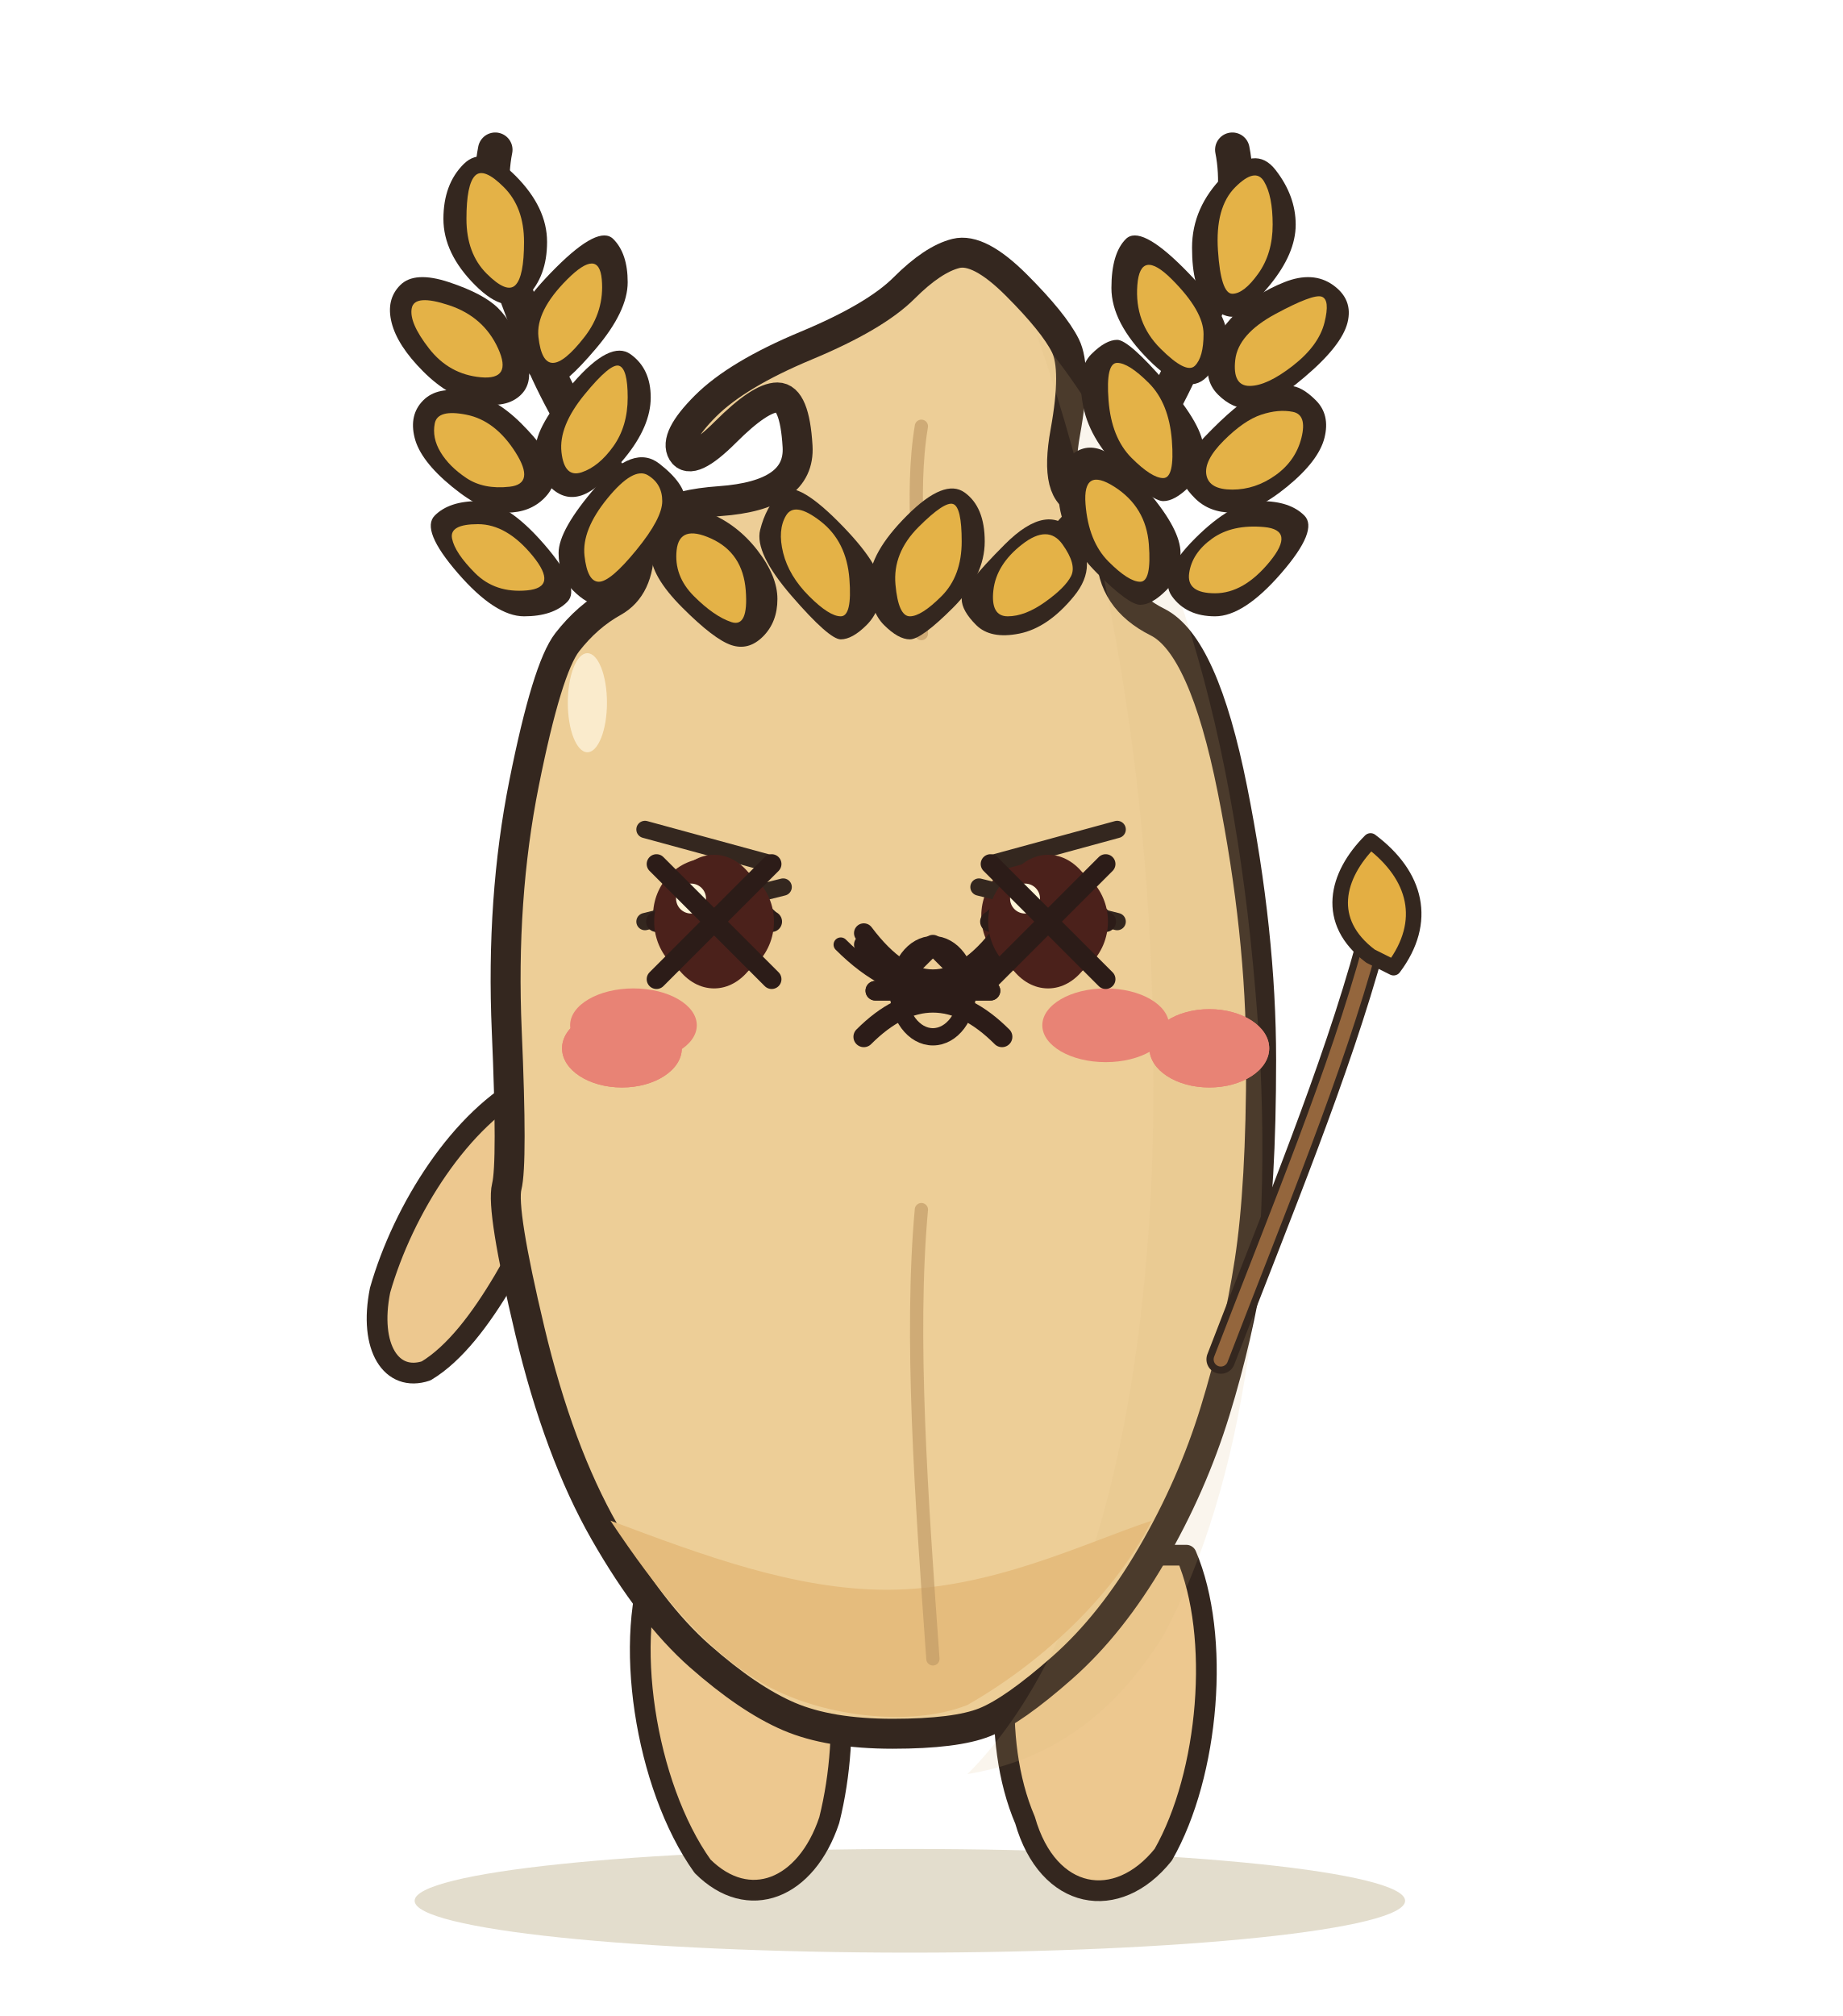
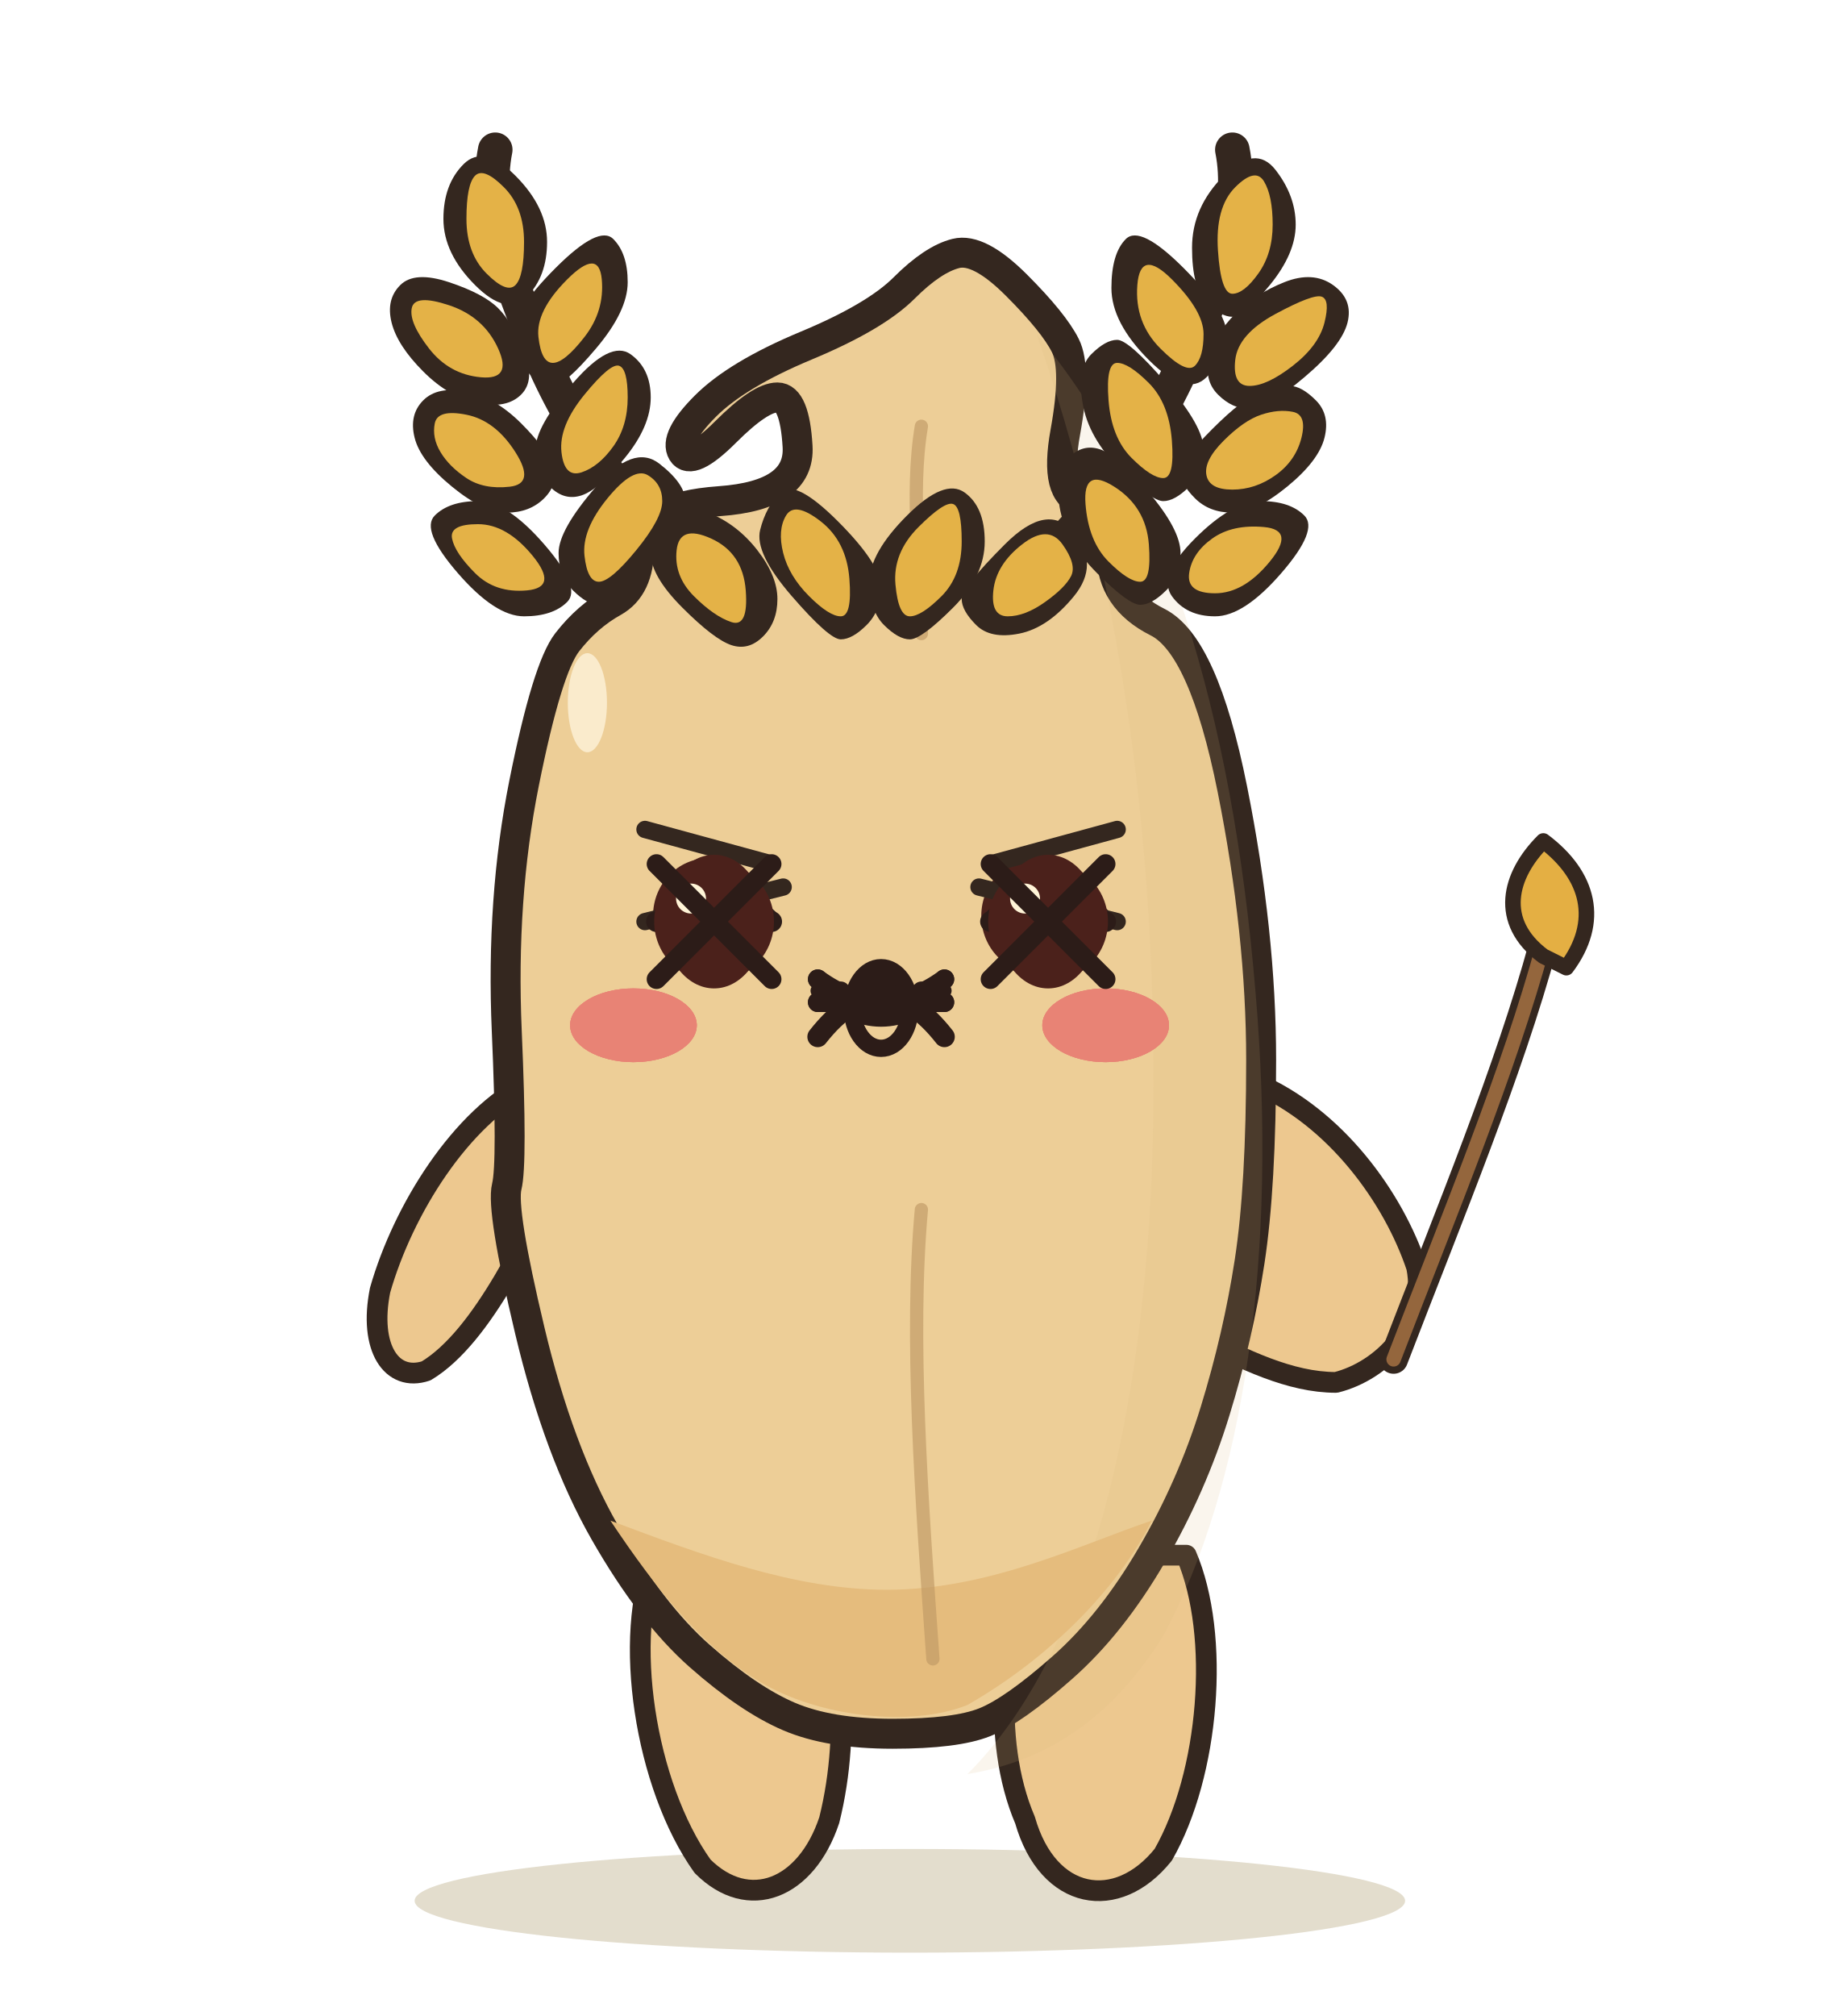
<svg xmlns="http://www.w3.org/2000/svg" width="320" height="350" viewBox="0 0 320 350">
  <g id="body">
    <g id="wheat-original-pixel-trace" transform="translate(160 -92) scale(2) translate(-380 0)">
      <ellipse id="wheat-ground-shadow" cx="379" cy="211" rx="43" ry="4.5" fill="#bcae88" opacity=".42" />
      <path id="wheat-foot-left" d="M357 181 C354 188 356 201 361 208 C365 212 370 210 372 204 C374 196 373 187 370 181 Z" fill="#edc88f" stroke="#34271f" stroke-width="1.8" stroke-linejoin="round" />
      <path id="wheat-foot-right" d="M390 181 C387 187 386 197 389 204 C391 211 397 212 401 207 C405 200 406 188 403 181 Z" fill="#edc88f" stroke="#34271f" stroke-width="1.8" stroke-linejoin="round" />
      <path id="wheat-arm-left" d="M346 140 C340 143 335 151 333 158 C332 163 334 166 337 165 C342 162 346 153 349 147 Z" fill="#edc88f" stroke="#34271f" stroke-width="1.8" stroke-linejoin="round" />
+       <path id="wheat-arm-right" d="M409 140 C416 143 421 150 423 156 C424 161 420 165 416 166 C412 166 408 164 404 162 C401 160 401 157 403 153 C405 148 407 144 409 140 Z" fill="#edc88f" stroke="#34271f" stroke-width="1.8" stroke-linejoin="round" />
      <path id="wheat-grain-outline" d="M 383.00 68.00 Q 385.00 67.50 388.25 70.75 Q 391.50 74.00 392.50 76.00 Q 393.50 78.00 392.50 83.50 Q 391.50 89.00 394.00 89.50 Q 396.50 90.00 396.50 94.00 Q 396.50 98.00 400.50 100.00 Q 404.50 102.00 407.00 114.50 Q 409.50 127.00 409.50 138.00 Q 409.50 149.00 408.50 155.50 Q 407.50 162.00 405.50 168.50 Q 403.50 175.00 400.00 181.00 Q 396.50 187.00 392.25 190.75 Q 388.00 194.50 385.50 195.50 Q 383.00 196.50 377.50 196.50 Q 372.00 196.50 368.50 195.00 Q 365.00 193.50 360.75 189.75 Q 356.50 186.00 352.50 179.00 Q 348.50 172.00 346.00 161.50 Q 343.50 151.00 344.00 149.00 Q 344.50 147.00 344.00 135.50 Q 343.50 124.00 345.50 114.00 Q 347.50 104.00 349.25 101.75 Q 351.00 99.50 353.25 98.25 Q 355.50 97.00 355.50 93.50 Q 355.50 90.00 362.50 89.50 Q 369.50 89.00 369.25 84.75 Q 369.00 80.50 367.50 80.50 Q 366.00 80.50 363.00 83.50 Q 360.00 86.50 359.25 85.25 Q 358.50 84.00 361.25 81.25 Q 364.00 78.50 370.00 76.00 Q 376.00 73.50 378.50 71.00 Q 381.00 68.50 383.00 68.00 Z" fill="#edce97" stroke="#34271f" stroke-width="2.6" stroke-linejoin="round" />
      <path id="wheat-grain-right-shade" d="M390 75 C401 88 407 108 409 132 C411 155 408 175 401 188 C396 196 390 199 384 200 C394 190 399 171 400 148 C401 120 397 95 390 75 Z" fill="#d8b77f" opacity=".14" />
      <path id="wheat-grain-bottom-shade" d="M353 178 C361 181 369 184 377 184 C386 184 394 180 400 178 C397 184 391 190 384 194 C379 196 371 195 366 192 C361 189 357 184 353 178 Z" fill="#e5bc7d" />
      <path id="wheat-grain-central-crease" d="M380 83 C379 89 380 96 380 101 M380 151 C379 162 380 176 381 190" fill="none" stroke="#bd9662" stroke-width="1.15" stroke-linecap="round" opacity=".62" />
      <ellipse id="wheat-grain-highlight" cx="351" cy="107" rx="1.7" ry="4.3" fill="#fff6e1" opacity=".72" />
      <g id="face-neutral">
        <ellipse id="wheat-neutral-blush-left" cx="355" cy="135" rx="5.5" ry="3.2" fill="#e88375" />
        <ellipse id="wheat-neutral-blush-right" cx="396" cy="135" rx="5.5" ry="3.2" fill="#e88375" />
        <ellipse id="wheat-neutral-eye-left" cx="361.5" cy="125.5" rx="4.8" ry="5" fill="#4b211b" />
        <ellipse id="wheat-neutral-eye-right" cx="390" cy="125.5" rx="4.8" ry="5" fill="#4b211b" />
-         <path id="wheat-neutral-mouth" d="M373 128 Q381 136 389 128" fill="none" stroke="#2c1c18" stroke-width="1.25" stroke-linecap="round" />
+         <path id="wheat-neutral-mouth" d="M371 132 Q376.5 137 382 132" fill="none" stroke="#2c1c18" stroke-width="1.25" stroke-linecap="round" />
      </g>
      <g id="face-happy">
        <path id="wheat-happy-eye-left" d="M357 126 Q362 121 367 126" fill="none" stroke="#2c1c18" stroke-width="1.7" stroke-linecap="round" />
        <path id="wheat-happy-eye-right" d="M386 126 Q391 121 396 126" fill="none" stroke="#2c1c18" stroke-width="1.7" stroke-linecap="round" />
-         <path id="wheat-happy-mouth" d="M375 127 Q381 135 387 127" fill="none" stroke="#2c1c18" stroke-width="1.7" stroke-linecap="round" />
-         <ellipse id="wheat-happy-blush-left" cx="354" cy="137" rx="5.2" ry="3.4" fill="#e88375" />
-         <ellipse id="wheat-happy-blush-right" cx="405" cy="137" rx="5.2" ry="3.4" fill="#e88375" />
+         <path id="wheat-happy-mouth" d="M371 131 Q376.5 135 382 131" fill="none" stroke="#2c1c18" stroke-width="1.7" stroke-linecap="round" />
+         <ellipse id="wheat-happy-blush-left" cx="355" cy="135" rx="5.5" ry="3.2" fill="#e88375" />
+         <ellipse id="wheat-happy-blush-right" cx="396" cy="135" rx="5.5" ry="3.2" fill="#e88375" />
      </g>
      <g id="face-focused">
        <ellipse id="wheat-focused-eye-left" cx="362" cy="126" rx="4.2" ry="5.1" fill="#4b211b" />
        <ellipse id="wheat-focused-eye-right" cx="391" cy="126" rx="4.2" ry="5.1" fill="#4b211b" />
        <path id="wheat-focused-brows" d="M356 118 L367 121 M386 121 L397 118" fill="none" stroke="#34271f" stroke-width="1.5" stroke-linecap="round" />
-         <path id="wheat-focused-mouth" d="M376 132 L386 132" fill="none" stroke="#2c1c18" stroke-width="1.7" stroke-linecap="round" />
+         <path id="wheat-focused-mouth" d="M371 133 L382 133" fill="none" stroke="#2c1c18" stroke-width="1.7" stroke-linecap="round" />
      </g>
      <g id="face-attack">
        <ellipse id="wheat-attack-eye-left" cx="362" cy="126" rx="4.4" ry="5.8" fill="#4b211b" />
        <ellipse id="wheat-attack-eye-right" cx="391" cy="126" rx="4.4" ry="5.8" fill="#4b211b" />
        <path id="wheat-attack-brows" d="M356 126 L368 123 M385 123 L397 126" fill="none" stroke="#34271f" stroke-width="1.5" stroke-linecap="round" />
-         <path id="wheat-attack-mouth" d="M375 128 L378 131 L381 128 L384 131 L387 128" fill="none" stroke="#2c1c18" stroke-width="1.7" stroke-linejoin="round" stroke-linecap="round" />
+         <path id="wheat-attack-mouth" d="M371 131 L374 134 L376.5 131 L379 134 L382 131" fill="none" stroke="#2c1c18" stroke-width="1.7" stroke-linejoin="round" stroke-linecap="round" />
      </g>
      <g id="face-surprised">
        <ellipse id="wheat-surprised-eye-left" cx="362" cy="126" rx="4.2" ry="5.1" fill="#4b211b" />
        <ellipse id="wheat-surprised-eye-right" cx="391" cy="126" rx="4.2" ry="5.1" fill="#4b211b" />
-         <ellipse id="wheat-surprised-mouth" cx="381" cy="132" rx="3" ry="4" fill="none" stroke="#2c1c18" stroke-width="1.5" />
+         <ellipse id="wheat-surprised-mouth" cx="376.5" cy="133.5" rx="2.5" ry="3.5" fill="none" stroke="#2c1c18" stroke-width="1.5" />
      </g>
      <g id="face-hurt">
        <path id="wheat-hurt-eye-left" d="M357 126 L367 126 M386 126 L396 126" fill="none" stroke="#2c1c18" stroke-width="1.8" stroke-linecap="round" />
-         <path id="wheat-hurt-mouth" d="M375 136 Q381 130 387 136" fill="none" stroke="#2c1c18" stroke-width="1.8" stroke-linecap="round" />
-         <ellipse id="wheat-hurt-blush-left" cx="354" cy="137" rx="5.2" ry="3.4" fill="#e88375" />
-         <ellipse id="wheat-hurt-blush-right" cx="405" cy="137" rx="5.2" ry="3.4" fill="#e88375" />
+         <path id="wheat-hurt-mouth" d="M371 136 Q376.5 129 382 136" fill="none" stroke="#2c1c18" stroke-width="1.8" stroke-linecap="round" />
+         <ellipse id="wheat-hurt-blush-left" cx="355" cy="135" rx="5.5" ry="3.2" fill="#e88375" />
+         <ellipse id="wheat-hurt-blush-right" cx="396" cy="135" rx="5.5" ry="3.2" fill="#e88375" />
      </g>
      <g id="face-hungry">
        <circle id="wheat-hungry-eye-left" cx="362" cy="126" r="5.2" fill="#4b211b" />
        <circle id="wheat-hungry-eye-right" cx="391" cy="126" r="5.2" fill="#4b211b" />
        <circle id="wheat-hungry-glint-left" cx="360" cy="124" r="1.3" fill="#fff5d8" />
        <circle id="wheat-hungry-glint-right" cx="389" cy="124" r="1.3" fill="#fff5d8" />
-         <path id="wheat-hungry-mouth" d="M377 130 Q381 134 385 130" fill="none" stroke="#2c1c18" stroke-width="1.6" stroke-linecap="round" />
+         <path id="wheat-hungry-mouth" d="M373 132 Q376.5 136 380 132" fill="none" stroke="#2c1c18" stroke-width="1.6" stroke-linecap="round" />
      </g>
      <g id="face-dead">
        <path id="wheat-dead-eyes" d="M357 121 L367 131 M367 121 L357 131 M386 121 L396 131 M396 121 L386 131" fill="none" stroke="#2c1c18" stroke-width="1.7" stroke-linecap="round" />
-         <path id="wheat-dead-mouth" d="M376 132 L386 132" fill="none" stroke="#2c1c18" stroke-width="1.7" stroke-linecap="round" />
+         <path id="wheat-dead-mouth" d="M371 133 L382 133" fill="none" stroke="#2c1c18" stroke-width="1.7" stroke-linecap="round" />
      </g>
    </g>
  </g>
  <g id="laurel-crown">
    <g id="wheat-ear-pixel-trace" transform="translate(160 -92) scale(2) translate(-380 0)">
      <path id="wheat-crown-stem-left" d="M362 97 C355 91 350 84 347 77 C344 70 342 64 343 59" fill="none" stroke="#34271f" stroke-width="3.0" stroke-linecap="round" />
      <path id="wheat-crown-stem-right" d="M388 97 C395 91 400 84 403 77 C406 70 408 64 407 59" fill="none" stroke="#34271f" stroke-width="3.0" stroke-linecap="round" />
      <path id="wheat-ear-outline-left-top" d="M 340.25 60.25 Q 342.00 58.50 344.75 61.25 Q 347.50 64.00 347.50 67.00 Q 347.50 70.00 345.75 71.75 Q 344.00 73.50 341.25 70.75 Q 338.50 68.00 338.50 65.00 Q 338.50 62.00 340.25 60.25 Z" fill="#34271f" />
      <path id="wheat-ear-outline-left-upper" d="M 348.25 69.25 Q 352.00 65.50 353.25 66.75 Q 354.50 68.00 354.50 70.50 Q 354.50 73.00 351.75 76.25 Q 349.00 79.50 348.00 79.50 Q 347.00 79.50 345.75 78.25 Q 344.50 77.00 344.50 75.00 Q 344.50 73.00 348.25 69.25 Z" fill="#34271f" />
      <path id="wheat-ear-outline-left-mid" d="M 334.75 70.75 Q 336.00 69.50 339.00 70.50 Q 342.00 71.50 343.25 72.75 Q 344.50 74.00 345.50 76.50 Q 346.50 79.00 345.25 80.25 Q 344.00 81.50 341.50 81.00 Q 339.00 80.50 336.75 78.25 Q 334.50 76.00 334.00 74.00 Q 333.50 72.00 334.75 70.75 Z" fill="#34271f" />
      <path id="wheat-ear-outline-left-lower" d="M 349.75 79.25 Q 353.00 75.50 354.75 76.75 Q 356.50 78.00 356.50 80.50 Q 356.50 83.00 354.25 85.75 Q 352.00 88.50 350.50 89.00 Q 349.00 89.50 347.75 88.25 Q 346.50 87.00 346.50 85.00 Q 346.50 83.00 349.75 79.25 Z" fill="#34271f" />
      <path id="wheat-ear-outline-left-inner" d="M 336.75 80.75 Q 338.00 79.50 340.50 80.00 Q 343.00 80.50 345.25 82.75 Q 347.50 85.00 348.00 86.50 Q 348.50 88.00 347.25 89.25 Q 346.00 90.50 344.00 90.50 Q 342.00 90.50 339.25 88.25 Q 336.50 86.00 336.00 84.00 Q 335.50 82.00 336.75 80.75 Z" fill="#34271f" />
      <path id="wheat-ear-outline-left-06" d="M 351.75 88.25 Q 355.00 84.50 357.25 86.25 Q 359.50 88.00 359.50 89.50 Q 359.50 91.00 356.25 94.75 Q 353.00 98.50 352.00 98.50 Q 351.00 98.50 349.75 97.25 Q 348.50 96.00 348.50 94.00 Q 348.50 92.00 351.75 88.25 Z" fill="#34271f" />
      <path id="wheat-ear-outline-left-07" d="M 337.75 90.75 Q 339.00 89.50 341.50 89.50 Q 344.00 89.50 347.25 93.25 Q 350.50 97.00 349.25 98.25 Q 348.00 99.50 345.50 99.50 Q 343.00 99.50 339.75 95.75 Q 336.50 92.00 337.75 90.75 Z" fill="#34271f" />
      <path id="wheat-ear-outline-right-top" d="M 406.25 61.25 Q 409.00 58.50 410.75 60.75 Q 412.50 63.00 412.50 65.50 Q 412.50 68.00 410.25 70.75 Q 408.00 73.50 407.00 73.50 Q 406.00 73.50 404.75 72.25 Q 403.50 71.00 403.50 67.50 Q 403.50 64.00 406.25 61.25 Z" fill="#34271f" />
      <path id="wheat-ear-outline-right-upper" d="M 397.75 66.75 Q 399.00 65.50 402.75 69.25 Q 406.50 73.00 406.50 75.00 Q 406.50 77.00 404.75 78.75 Q 403.00 80.50 399.75 77.25 Q 396.50 74.00 396.50 71.00 Q 396.50 68.00 397.75 66.75 Z" fill="#34271f" />
      <path id="wheat-ear-outline-right-mid" d="M 411.50 70.50 Q 414.00 69.50 415.75 70.75 Q 417.50 72.00 417.00 74.00 Q 416.50 76.00 413.25 78.75 Q 410.00 81.50 408.50 81.50 Q 407.00 81.50 405.75 80.25 Q 404.50 79.00 405.00 77.00 Q 405.50 75.00 407.25 73.25 Q 409.00 71.50 411.50 70.50 Z" fill="#34271f" />
      <path id="wheat-ear-outline-right-lower" d="M 394.75 76.75 Q 396.00 75.50 397.00 75.50 Q 398.00 75.50 401.25 79.25 Q 404.50 83.00 404.50 85.00 Q 404.50 87.00 403.25 88.25 Q 402.00 89.50 401.00 89.50 Q 400.00 89.50 397.25 86.75 Q 394.50 84.00 394.00 81.00 Q 393.50 78.00 394.75 76.75 Z" fill="#34271f" />
      <path id="wheat-ear-outline-right-inner" d="M 409.50 80.00 Q 411.00 79.50 412.00 79.50 Q 413.00 79.50 414.25 80.75 Q 415.50 82.00 415.00 84.00 Q 414.50 86.00 411.75 88.25 Q 409.00 90.50 407.00 90.50 Q 405.00 90.50 403.75 89.25 Q 402.50 88.00 402.50 87.00 Q 402.50 86.00 405.25 83.25 Q 408.00 80.50 409.50 80.00 Z" fill="#34271f" />
      <path id="wheat-ear-outline-right-06" d="M 392.75 85.75 Q 394.00 84.50 395.50 85.00 Q 397.00 85.50 399.75 88.75 Q 402.50 92.00 402.50 94.00 Q 402.50 96.00 401.25 97.25 Q 400.00 98.50 399.00 98.50 Q 398.00 98.50 395.25 95.75 Q 392.50 93.00 392.00 90.00 Q 391.50 87.00 392.75 85.75 Z" fill="#34271f" />
      <path id="wheat-ear-outline-right-07" d="M 403.75 92.75 Q 407.00 89.50 409.50 89.50 Q 412.00 89.50 413.25 90.75 Q 414.50 92.00 411.25 95.75 Q 408.00 99.50 405.50 99.50 Q 403.00 99.50 401.75 97.75 Q 400.50 96.00 403.75 92.75 Z" fill="#34271f" />
      <path id="wheat-ear-outline-front-left-outer" d="M 357.75 90.75 Q 359.00 89.50 361.50 90.50 Q 364.00 91.50 365.75 93.75 Q 367.50 96.00 367.50 98.00 Q 367.50 100.00 366.25 101.25 Q 365.00 102.50 363.50 102.00 Q 362.00 101.50 359.25 98.75 Q 356.50 96.00 356.50 94.00 Q 356.50 92.00 357.75 90.75 Z" fill="#34271f" />
      <path id="wheat-ear-outline-front-left" d="M 367.75 88.75 Q 369.00 87.50 372.75 91.25 Q 376.50 95.00 376.50 97.00 Q 376.50 99.00 375.25 100.25 Q 374.00 101.50 373.00 101.50 Q 372.00 101.50 368.75 97.75 Q 365.50 94.00 366.00 92.00 Q 366.50 90.00 367.75 88.75 Z" fill="#34271f" />
      <path id="wheat-ear-outline-front-middle" d="M 378.75 90.75 Q 382.00 87.50 383.75 88.75 Q 385.50 90.00 385.50 93.00 Q 385.50 96.00 382.75 98.75 Q 380.00 101.50 379.00 101.50 Q 378.00 101.50 376.75 100.25 Q 375.50 99.00 375.50 96.50 Q 375.50 94.00 378.75 90.75 Z" fill="#34271f" />
      <path id="wheat-ear-outline-front-right" d="M 387.25 93.25 Q 391.00 89.50 393.25 92.25 Q 395.50 95.00 393.25 97.75 Q 391.00 100.50 388.50 101.00 Q 386.00 101.50 384.75 100.25 Q 383.50 99.00 383.50 98.00 Q 383.50 97.00 387.25 93.25 Z" fill="#34271f" />
      <path id="wheat-ear-left-top" d="M 341.25 61.25 Q 342.00 60.50 343.75 62.25 Q 345.50 64.00 345.50 67.00 Q 345.50 70.00 344.75 70.75 Q 344.00 71.50 342.25 69.75 Q 340.50 68.00 340.50 65.00 Q 340.50 62.00 341.25 61.25 Z" fill="#e4b247" />
      <path id="wheat-ear-left-upper" d="M 349.25 70.25 Q 352.00 67.50 352.25 70.25 Q 352.50 73.00 350.75 75.25 Q 349.00 77.50 348.00 77.50 Q 347.00 77.50 346.75 75.25 Q 346.50 73.00 349.25 70.25 Z" fill="#e4b247" />
      <path id="wheat-ear-left-mid" d="M 335.75 72.75 Q 336.00 71.50 339.00 72.50 Q 342.00 73.50 343.25 76.25 Q 344.50 79.00 341.75 78.75 Q 339.00 78.50 337.25 76.25 Q 335.50 74.00 335.75 72.75 Z" fill="#e4b247" />
      <path id="wheat-ear-left-lower" d="M 350.75 80.25 Q 353.00 77.50 353.75 77.75 Q 354.50 78.00 354.50 80.50 Q 354.50 83.00 353.25 84.75 Q 352.00 86.50 350.50 87.00 Q 349.00 87.50 348.75 85.25 Q 348.50 83.00 350.75 80.25 Z" fill="#e4b247" />
      <path id="wheat-ear-left-inner" d="M 337.75 82.75 Q 338.00 81.50 340.50 82.00 Q 343.00 82.50 344.75 85.25 Q 346.50 88.00 344.25 88.25 Q 342.00 88.50 340.50 87.50 Q 339.00 86.50 338.25 85.25 Q 337.50 84.00 337.75 82.75 Z" fill="#e4b247" />
      <path id="wheat-ear-left-06" d="M 352.75 89.25 Q 355.00 86.50 356.25 87.25 Q 357.50 88.00 357.50 89.50 Q 357.50 91.00 355.25 93.75 Q 353.00 96.50 352.00 96.50 Q 351.00 96.50 350.75 94.25 Q 350.50 92.00 352.75 89.25 Z" fill="#e4b247" />
      <path id="wheat-ear-left-07" d="M 339.25 92.75 Q 339.00 91.50 341.50 91.50 Q 344.00 91.50 346.25 94.25 Q 348.50 97.00 345.75 97.25 Q 343.00 97.50 341.25 95.75 Q 339.50 94.00 339.25 92.75 Z" fill="#e4b247" />
      <path id="wheat-ear-right-top" d="M 407.25 62.25 Q 409.00 60.50 409.75 61.75 Q 410.50 63.00 410.50 65.50 Q 410.50 68.00 409.25 69.75 Q 408.00 71.50 407.00 71.50 Q 406.00 71.50 405.75 67.75 Q 405.50 64.00 407.25 62.25 Z" fill="#e4b247" />
      <path id="wheat-ear-right-upper" d="M 398.75 70.75 Q 399.00 67.50 401.75 70.25 Q 404.50 73.00 404.50 75.00 Q 404.50 77.00 403.75 77.75 Q 403.00 78.50 400.75 76.25 Q 398.50 74.00 398.75 70.75 Z" fill="#e4b247" />
      <path id="wheat-ear-right-mid" d="M 410.75 73.25 Q 414.00 71.50 414.75 71.75 Q 415.50 72.00 415.00 74.00 Q 414.50 76.00 412.25 77.75 Q 410.00 79.50 408.50 79.50 Q 407.00 79.50 407.25 77.25 Q 407.50 75.00 410.75 73.25 Z" fill="#e4b247" />
      <path id="wheat-ear-right-lower" d="M 396.25 80.75 Q 396.00 77.50 397.00 77.50 Q 398.00 77.50 399.75 79.25 Q 401.50 81.00 401.75 84.25 Q 402.00 87.50 401.00 87.50 Q 400.00 87.50 398.25 85.75 Q 396.50 84.00 396.25 80.75 Z" fill="#e4b247" />
      <path id="wheat-ear-right-inner" d="M 409.50 82.00 Q 411.00 81.50 412.25 81.75 Q 413.50 82.00 413.00 84.00 Q 412.50 86.00 410.75 87.25 Q 409.00 88.50 407.00 88.50 Q 405.00 88.50 404.75 87.25 Q 404.50 86.00 406.25 84.25 Q 408.00 82.50 409.50 82.00 Z" fill="#e4b247" />
      <path id="wheat-ear-right-06" d="M 394.25 89.75 Q 394.00 86.50 396.75 88.25 Q 399.50 90.00 399.75 93.25 Q 400.00 96.50 399.00 96.50 Q 398.00 96.50 396.25 94.75 Q 394.50 93.00 394.25 89.75 Z" fill="#e4b247" />
      <path id="wheat-ear-right-07" d="M 405.25 92.75 Q 407.00 91.50 409.75 91.75 Q 412.50 92.00 410.25 94.75 Q 408.00 97.50 405.50 97.50 Q 403.00 97.50 403.25 95.75 Q 403.50 94.00 405.25 92.75 Z" fill="#e4b247" />
      <path id="wheat-ear-front-left-outer" d="M 358.75 93.75 Q 359.00 91.50 361.75 92.75 Q 364.50 94.00 364.75 97.25 Q 365.00 100.50 363.50 100.00 Q 362.00 99.50 360.25 97.75 Q 358.50 96.00 358.75 93.75 Z" fill="#e4b247" />
      <path id="wheat-ear-front-left" d="M 368.25 90.75 Q 369.00 89.50 371.25 91.25 Q 373.50 93.00 373.75 96.25 Q 374.00 99.50 373.00 99.50 Q 372.00 99.50 370.25 97.75 Q 368.50 96.00 368.00 94.00 Q 367.50 92.00 368.25 90.75 Z" fill="#e4b247" />
      <path id="wheat-ear-front-middle" d="M 379.75 91.75 Q 382.00 89.50 382.75 89.75 Q 383.50 90.00 383.50 93.00 Q 383.50 96.00 381.75 97.75 Q 380.00 99.50 379.00 99.50 Q 378.00 99.50 377.75 96.75 Q 377.50 94.00 379.75 91.75 Z" fill="#e4b247" />
      <path id="wheat-ear-front-right" d="M 388.75 93.25 Q 391.00 91.50 392.25 93.25 Q 393.50 95.00 393.00 96.00 Q 392.50 97.00 390.75 98.25 Q 389.00 99.50 387.50 99.50 Q 386.00 99.50 386.25 97.25 Q 386.50 95.00 388.75 93.25 Z" fill="#e4b247" />
    </g>
  </g>
  <g id="command-baton">
    <g id="wheat-baton-original-coordinates" transform="translate(160 -92) scale(2) translate(-380 0)">
-       <path id="wheat-baton-outline" d="M406 164 C411 151 416 139 419 128" fill="none" stroke="#34271f" stroke-width="2.5" stroke-linecap="round" />
-       <path id="wheat-baton-wood" d="M406 164 C411 151 416 139 419 128" fill="none" stroke="#94663d" stroke-width="1.25" stroke-linecap="round" />
-       <path id="wheat-baton-grain-tip" d="M419 129 C415 126 416 122 419 119 C423 122 424 126 421 130 Z" fill="#e4af43" stroke="#34271f" stroke-width="1.35" stroke-linejoin="round" />
+       <path id="wheat-baton-outline" d="M421 164 C426 151 431 139 434 128" fill="none" stroke="#34271f" stroke-width="2.5" stroke-linecap="round" />
+       <path id="wheat-baton-wood" d="M421 164 C426 151 431 139 434 128" fill="none" stroke="#94663d" stroke-width="1.25" stroke-linecap="round" />
+       <path id="wheat-baton-grain-tip" d="M434 129 C430 126 431 122 434 119 C438 122 439 126 436 130 Z" fill="#e4af43" stroke="#34271f" stroke-width="1.35" stroke-linejoin="round" />
    </g>
  </g>
</svg>
